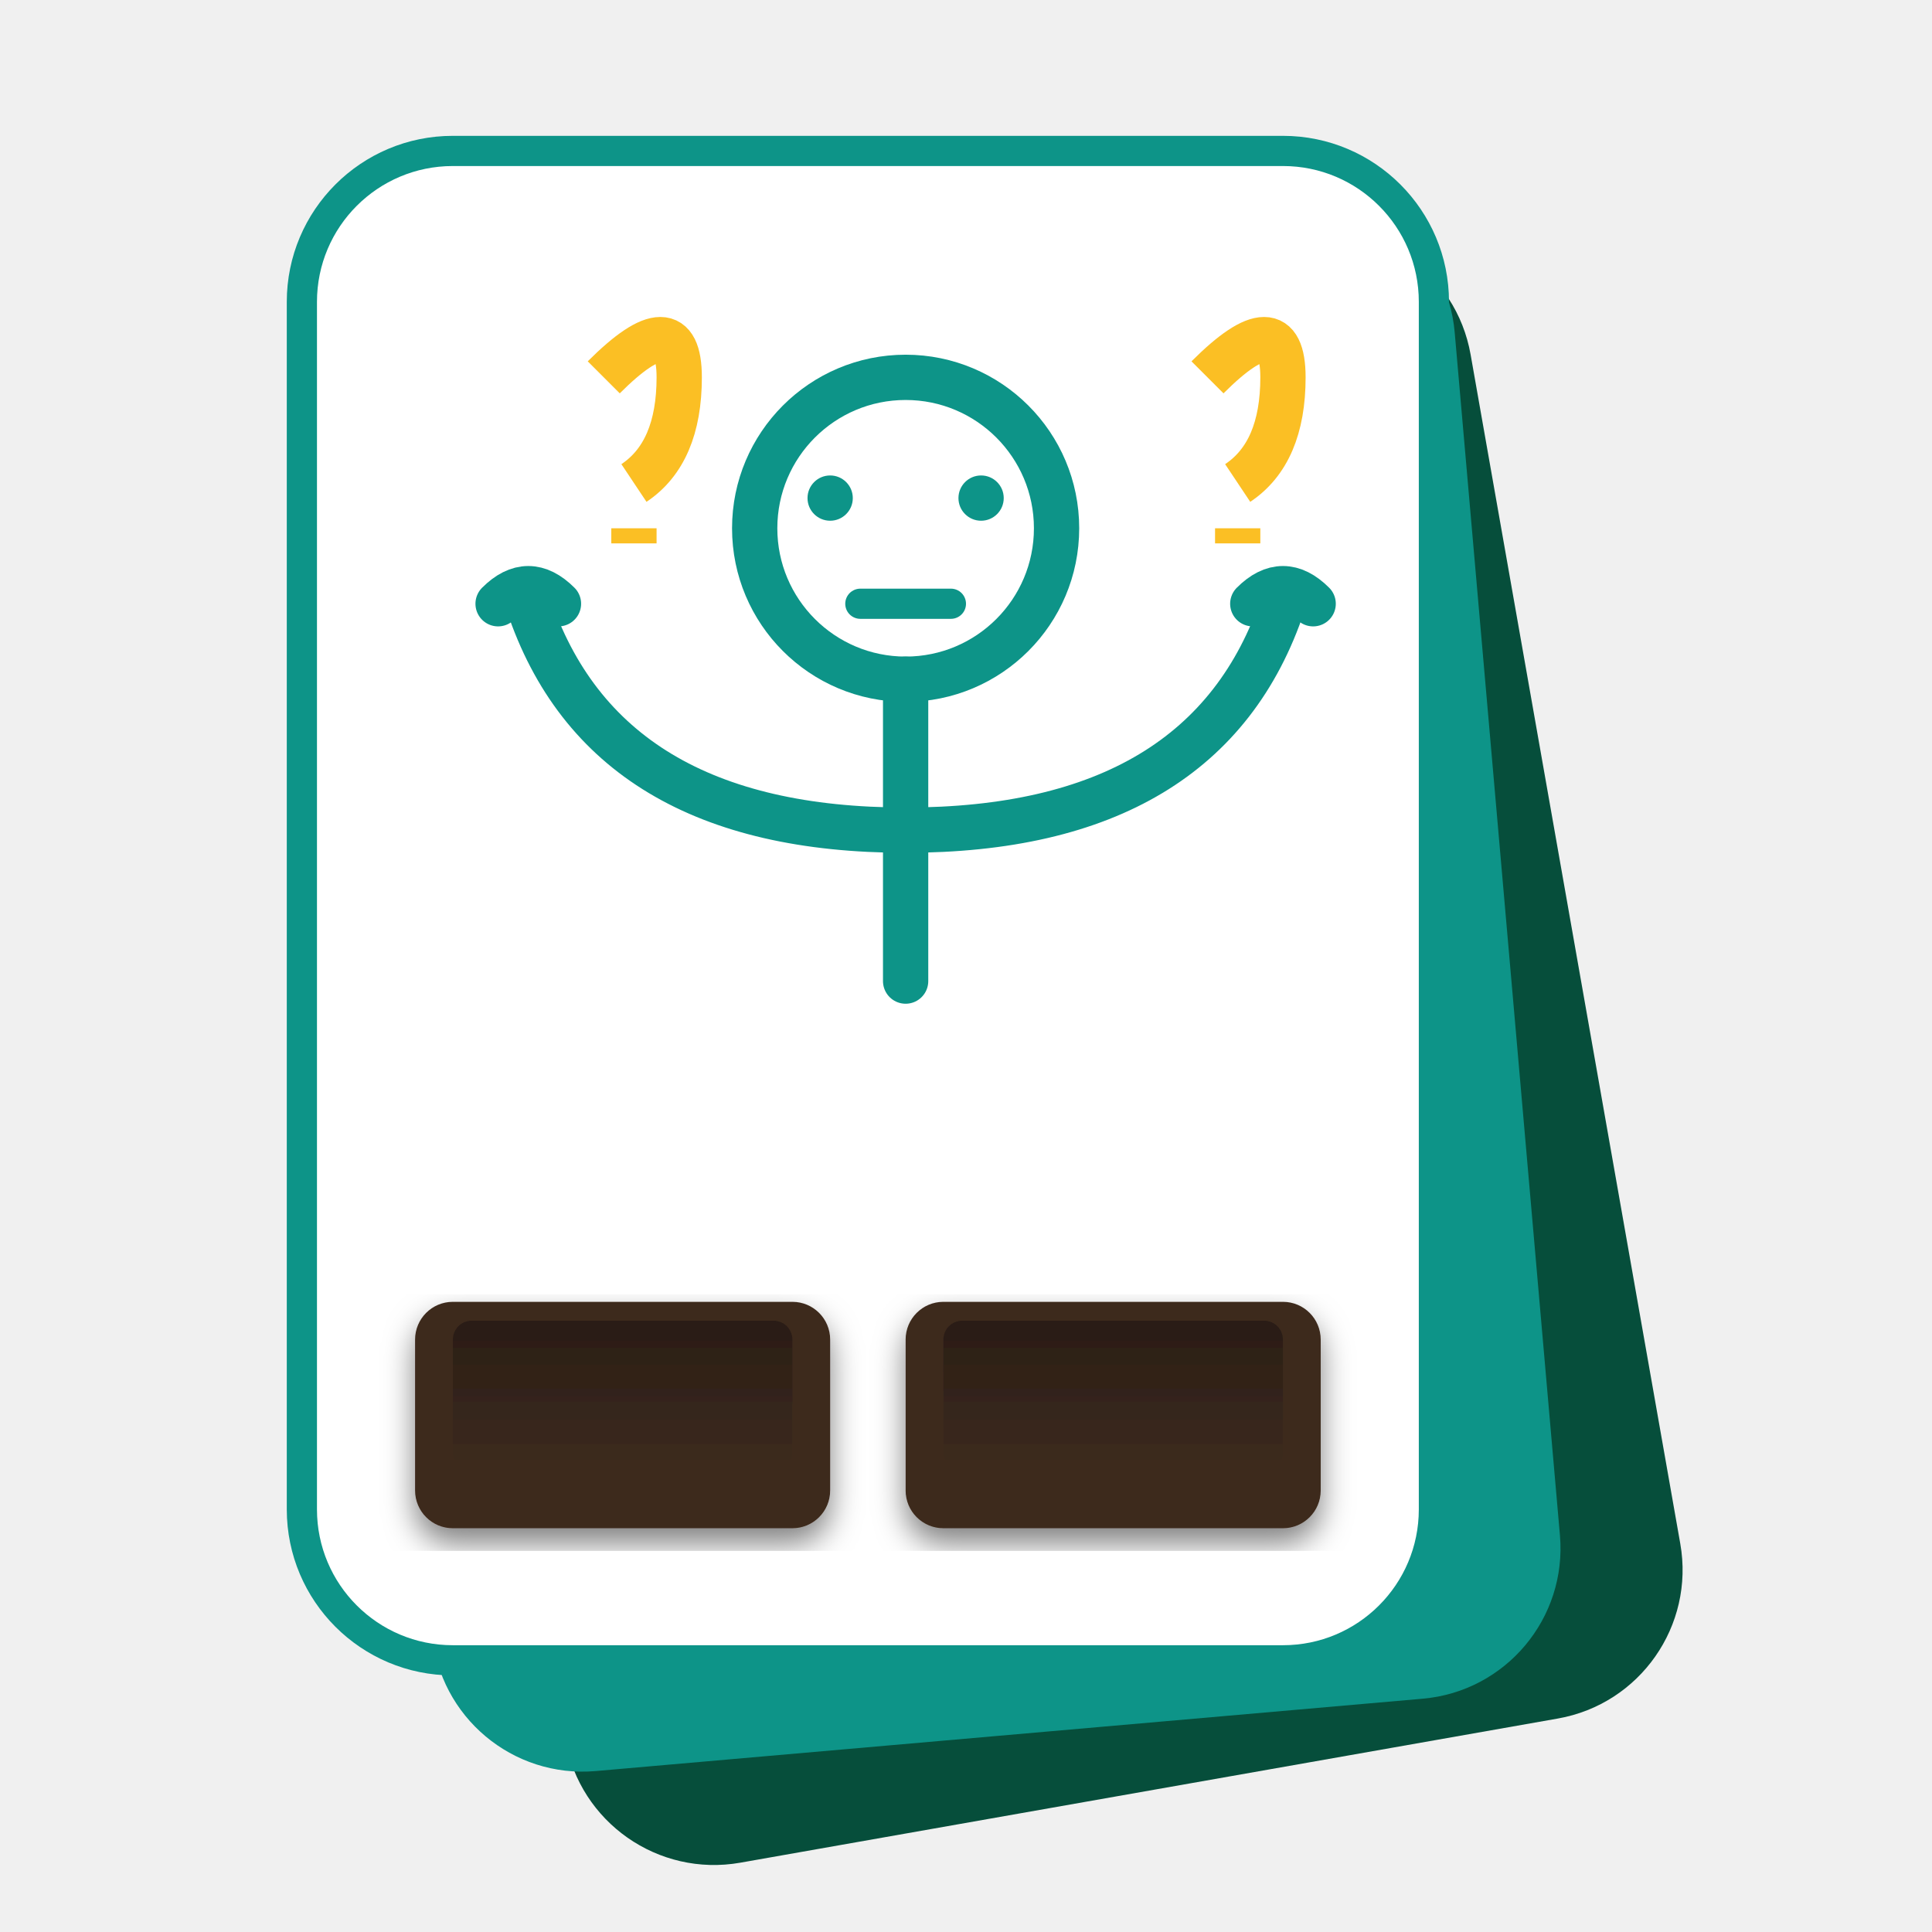
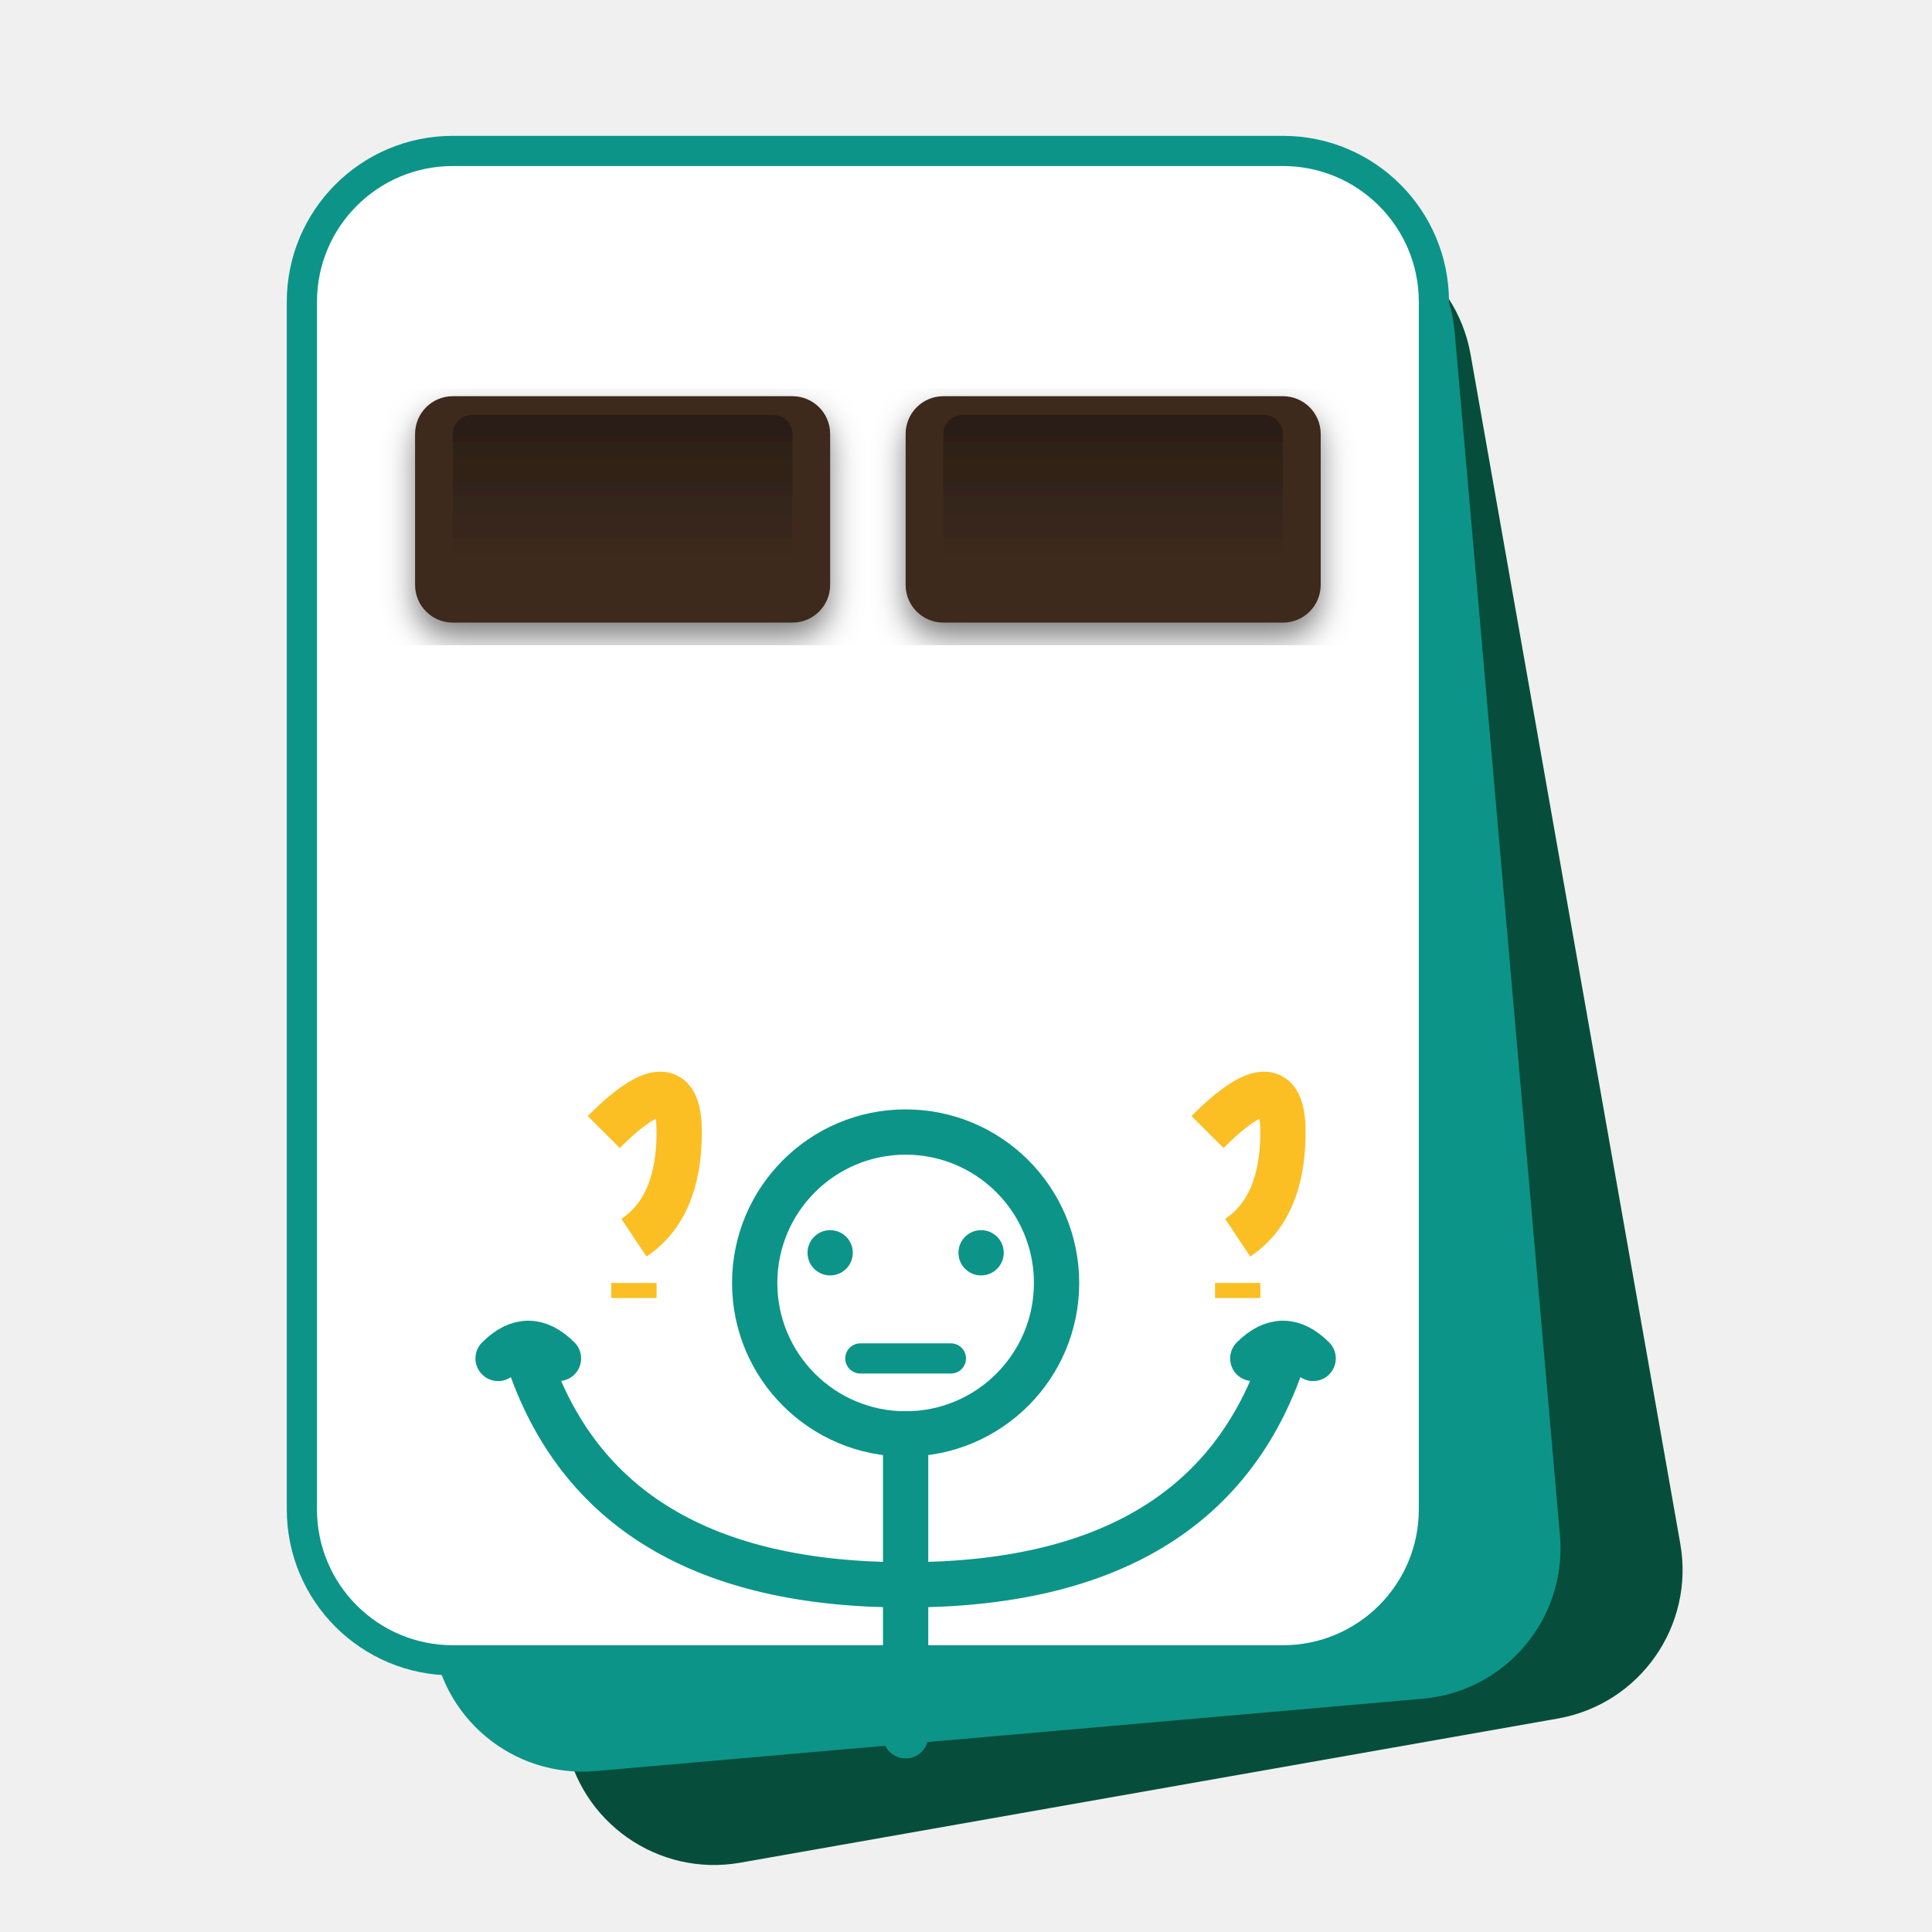
<svg xmlns="http://www.w3.org/2000/svg" width="512" height="512" viewBox="0 0 512 512">
  <defs>
    <linearGradient id="boxInside" x1="0%" y1="0%" x2="0%" y2="100%">
      <stop offset="0%" style="stop-color:#2a1d15;stop-opacity:1" />
      <stop offset="100%" style="stop-color:#3d2b1f;stop-opacity:1" />
    </linearGradient>
    <filter id="boxDepth">
      <feDropShadow dx="0" dy="4" stdDeviation="4" flood-opacity="0.5" />
    </filter>
  </defs>
  <rect x="120" y="80" width="300" height="400" rx="40" fill="#064e3b" transform="rotate(-10, 256, 280)" />
  <rect x="100" y="60" width="300" height="400" rx="40" fill="#0d9488" transform="rotate(-5, 256, 260)" />
  <rect x="80" y="40" width="300" height="400" rx="40" fill="#ffffff" stroke="#0d9488" stroke-width="8" />
-   <g transform="translate(40, 40) scale(4)">
+   <g transform="translate(110, 100)">
+     <g filter="url(#boxDepth)">
+       <rect x="0" y="5" width="110" height="60" rx="10" fill="#3d2b1f" />
+       <rect x="10" y="10" width="90" height="40" rx="5" fill="url(#boxInside)" />
+     </g>
+     <g transform="translate(130, 0)" filter="url(#boxDepth)">
+       <rect x="0" y="5" width="110" height="60" rx="10" fill="#3d2b1f" />
+       <rect x="10" y="10" width="90" height="40" rx="5" fill="url(#boxInside)" />
+     </g>
+   </g>
+   <g transform="translate(40, 240) scale(4)">
    <line x1="50" y1="35" x2="50" y2="55" stroke="#0d9488" stroke-width="3" stroke-linecap="round" />
    <circle cx="50" cy="25" r="10" fill="none" stroke="#0d9488" stroke-width="3" />
    <path d="M50 45 Q30 45 25 30" fill="none" stroke="#0d9488" stroke-width="3" stroke-linecap="round" />
    <path d="M50 45 Q70 45 75 30" fill="none" stroke="#0d9488" stroke-width="3" stroke-linecap="round" />
    <path d="M23 30 Q25 28 27 30" fill="none" stroke="#0d9488" stroke-width="3" stroke-linecap="round" />
    <path d="M73 30 Q75 28 77 30" fill="none" stroke="#0d9488" stroke-width="3" stroke-linecap="round" />
    <circle cx="45" cy="23" r="1.5" fill="#0d9488" />
    <circle cx="55" cy="23" r="1.5" fill="#0d9488" />
    <line x1="47" y1="30" x2="53" y2="30" stroke="#0d9488" stroke-width="2" stroke-linecap="round" />
    <path d="M30 15 Q35 10 35 15 Q35 20 32 22 M32 25 L32 26" stroke="#fbbf24" stroke-width="3" fill="none" />
    <path d="M70 15 Q75 10 75 15 Q75 20 72 22 M72 25 L72 26" stroke="#fbbf24" stroke-width="3" fill="none" />
  </g>
-   <g transform="translate(110, 340)">
-     <g filter="url(#boxDepth)">
-       <rect x="0" y="5" width="110" height="60" rx="10" fill="#3d2b1f" />
-       <rect x="10" y="10" width="90" height="40" rx="5" fill="url(#boxInside)" />
-     </g>
-     <g transform="translate(130, 0)" filter="url(#boxDepth)">
-       <rect x="0" y="5" width="110" height="60" rx="10" fill="#3d2b1f" />
-       <rect x="10" y="10" width="90" height="40" rx="5" fill="url(#boxInside)" />
-     </g>
-   </g>
</svg>
